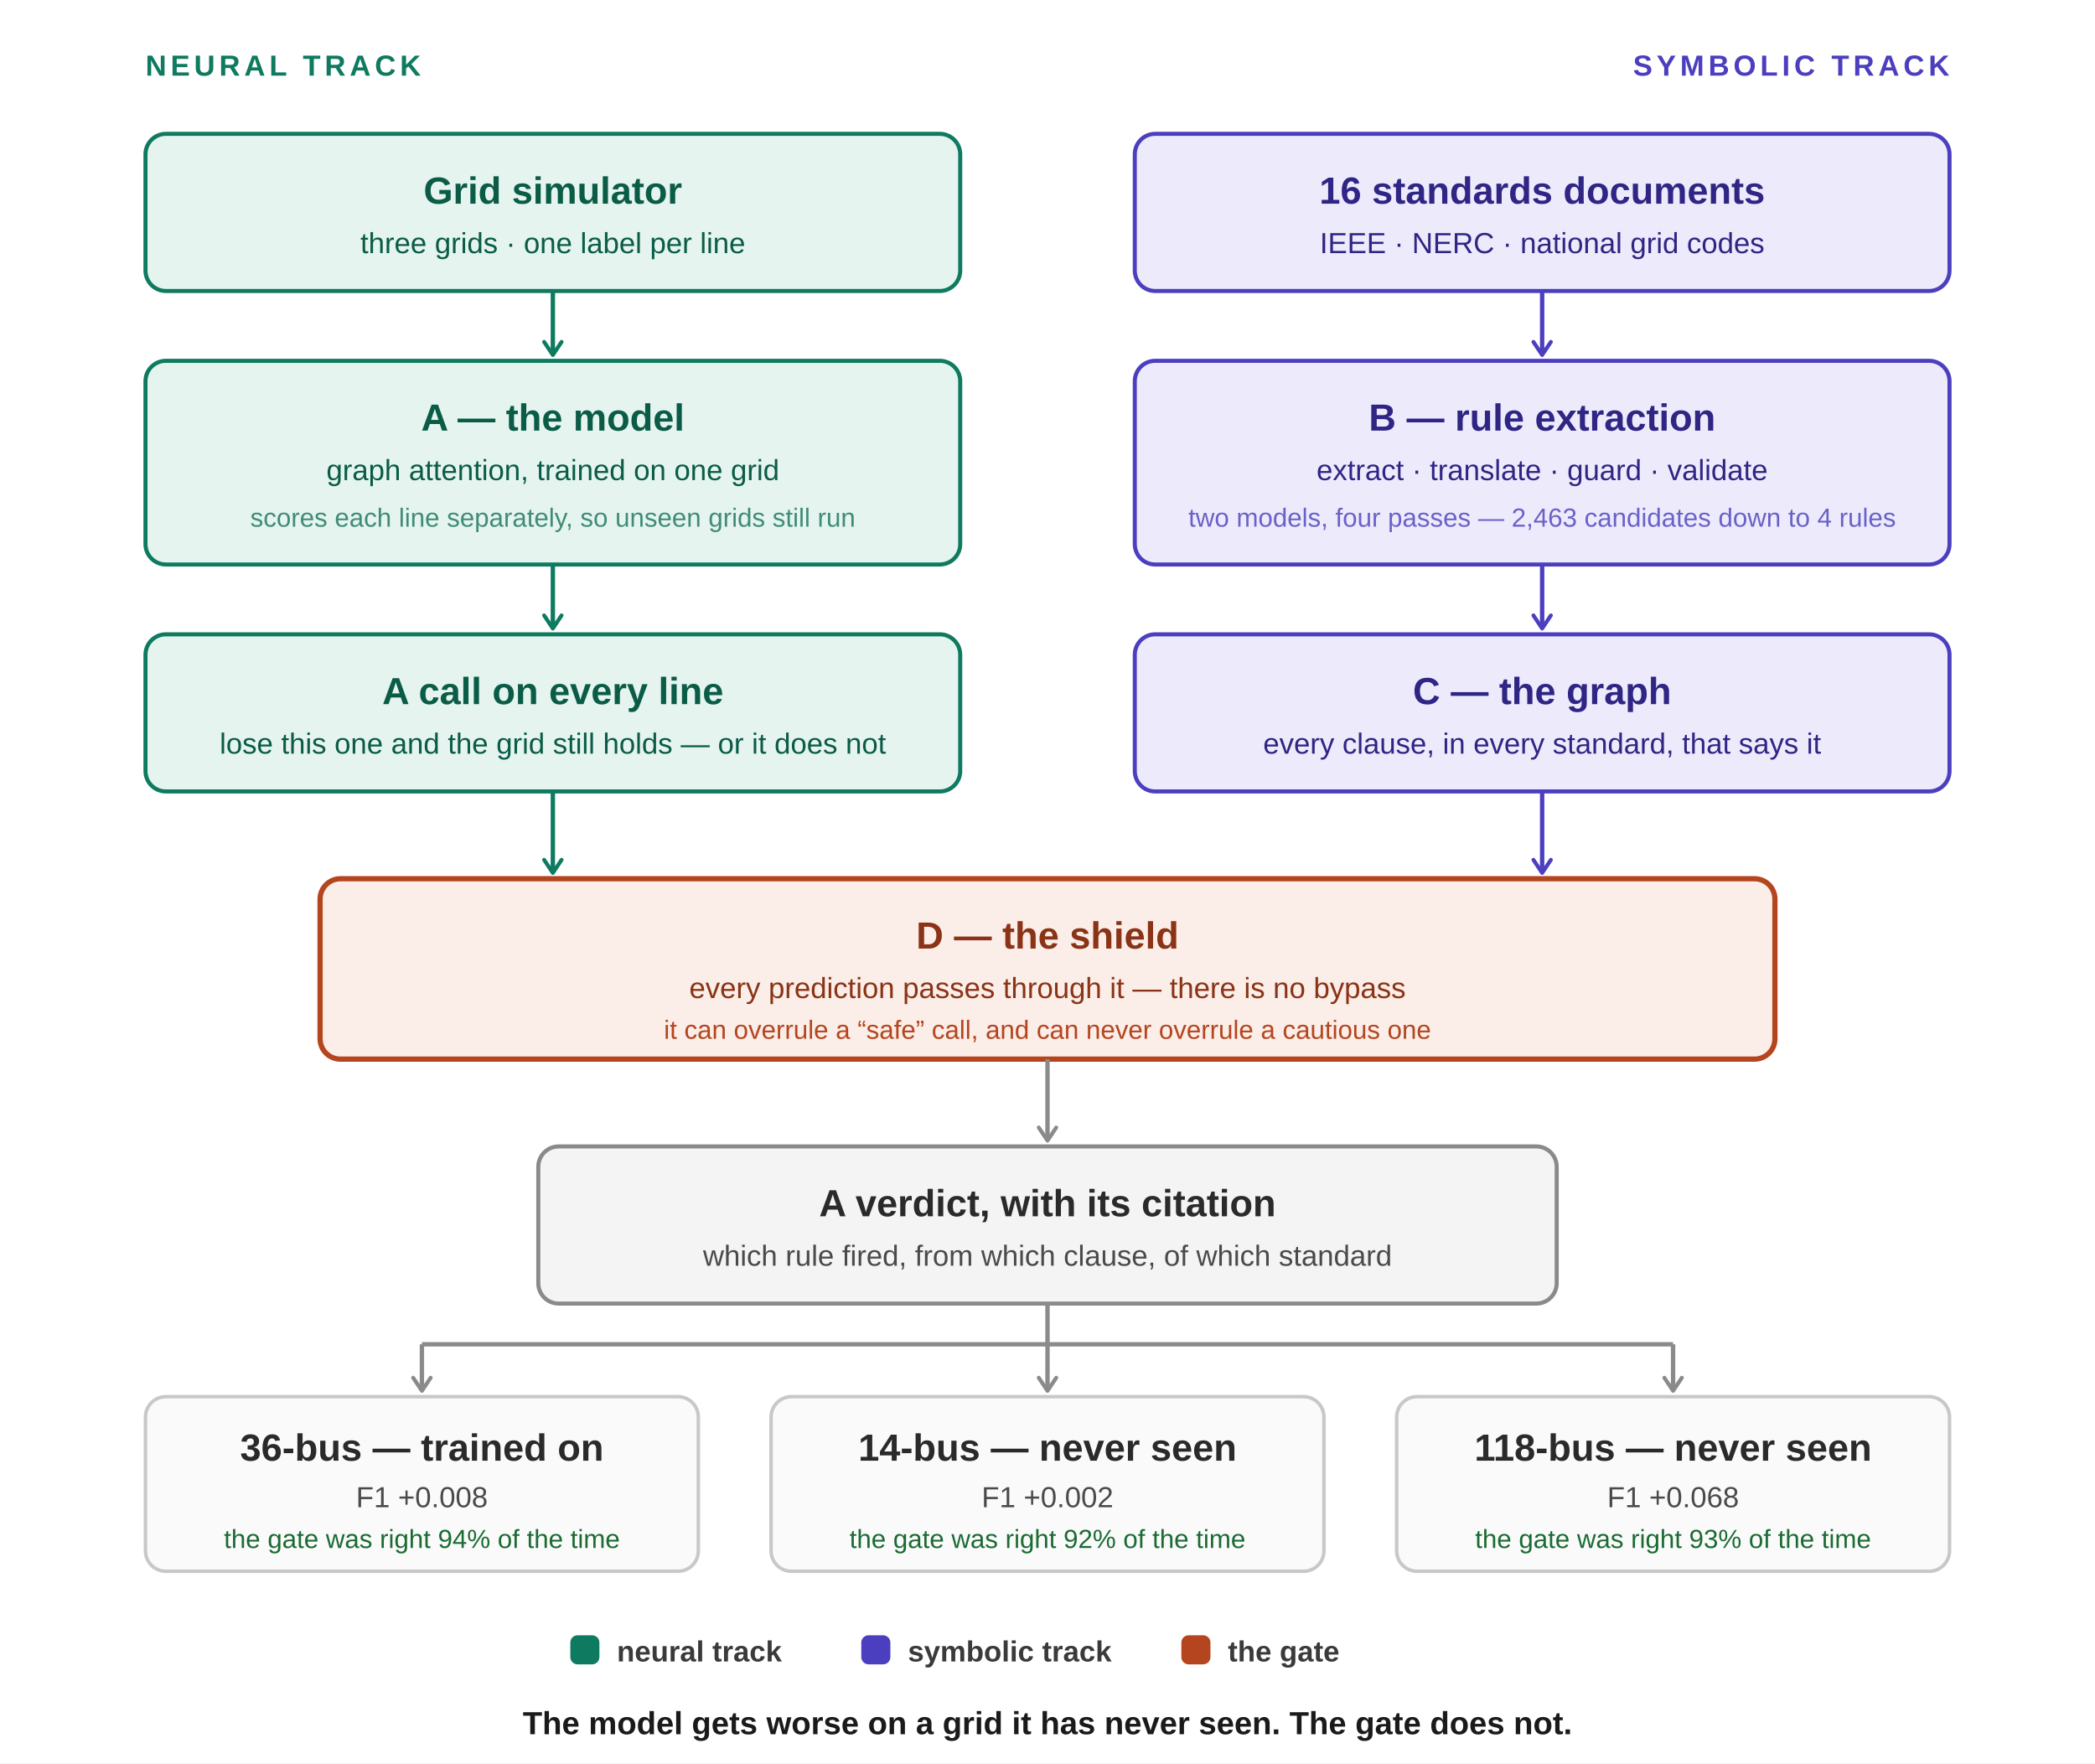
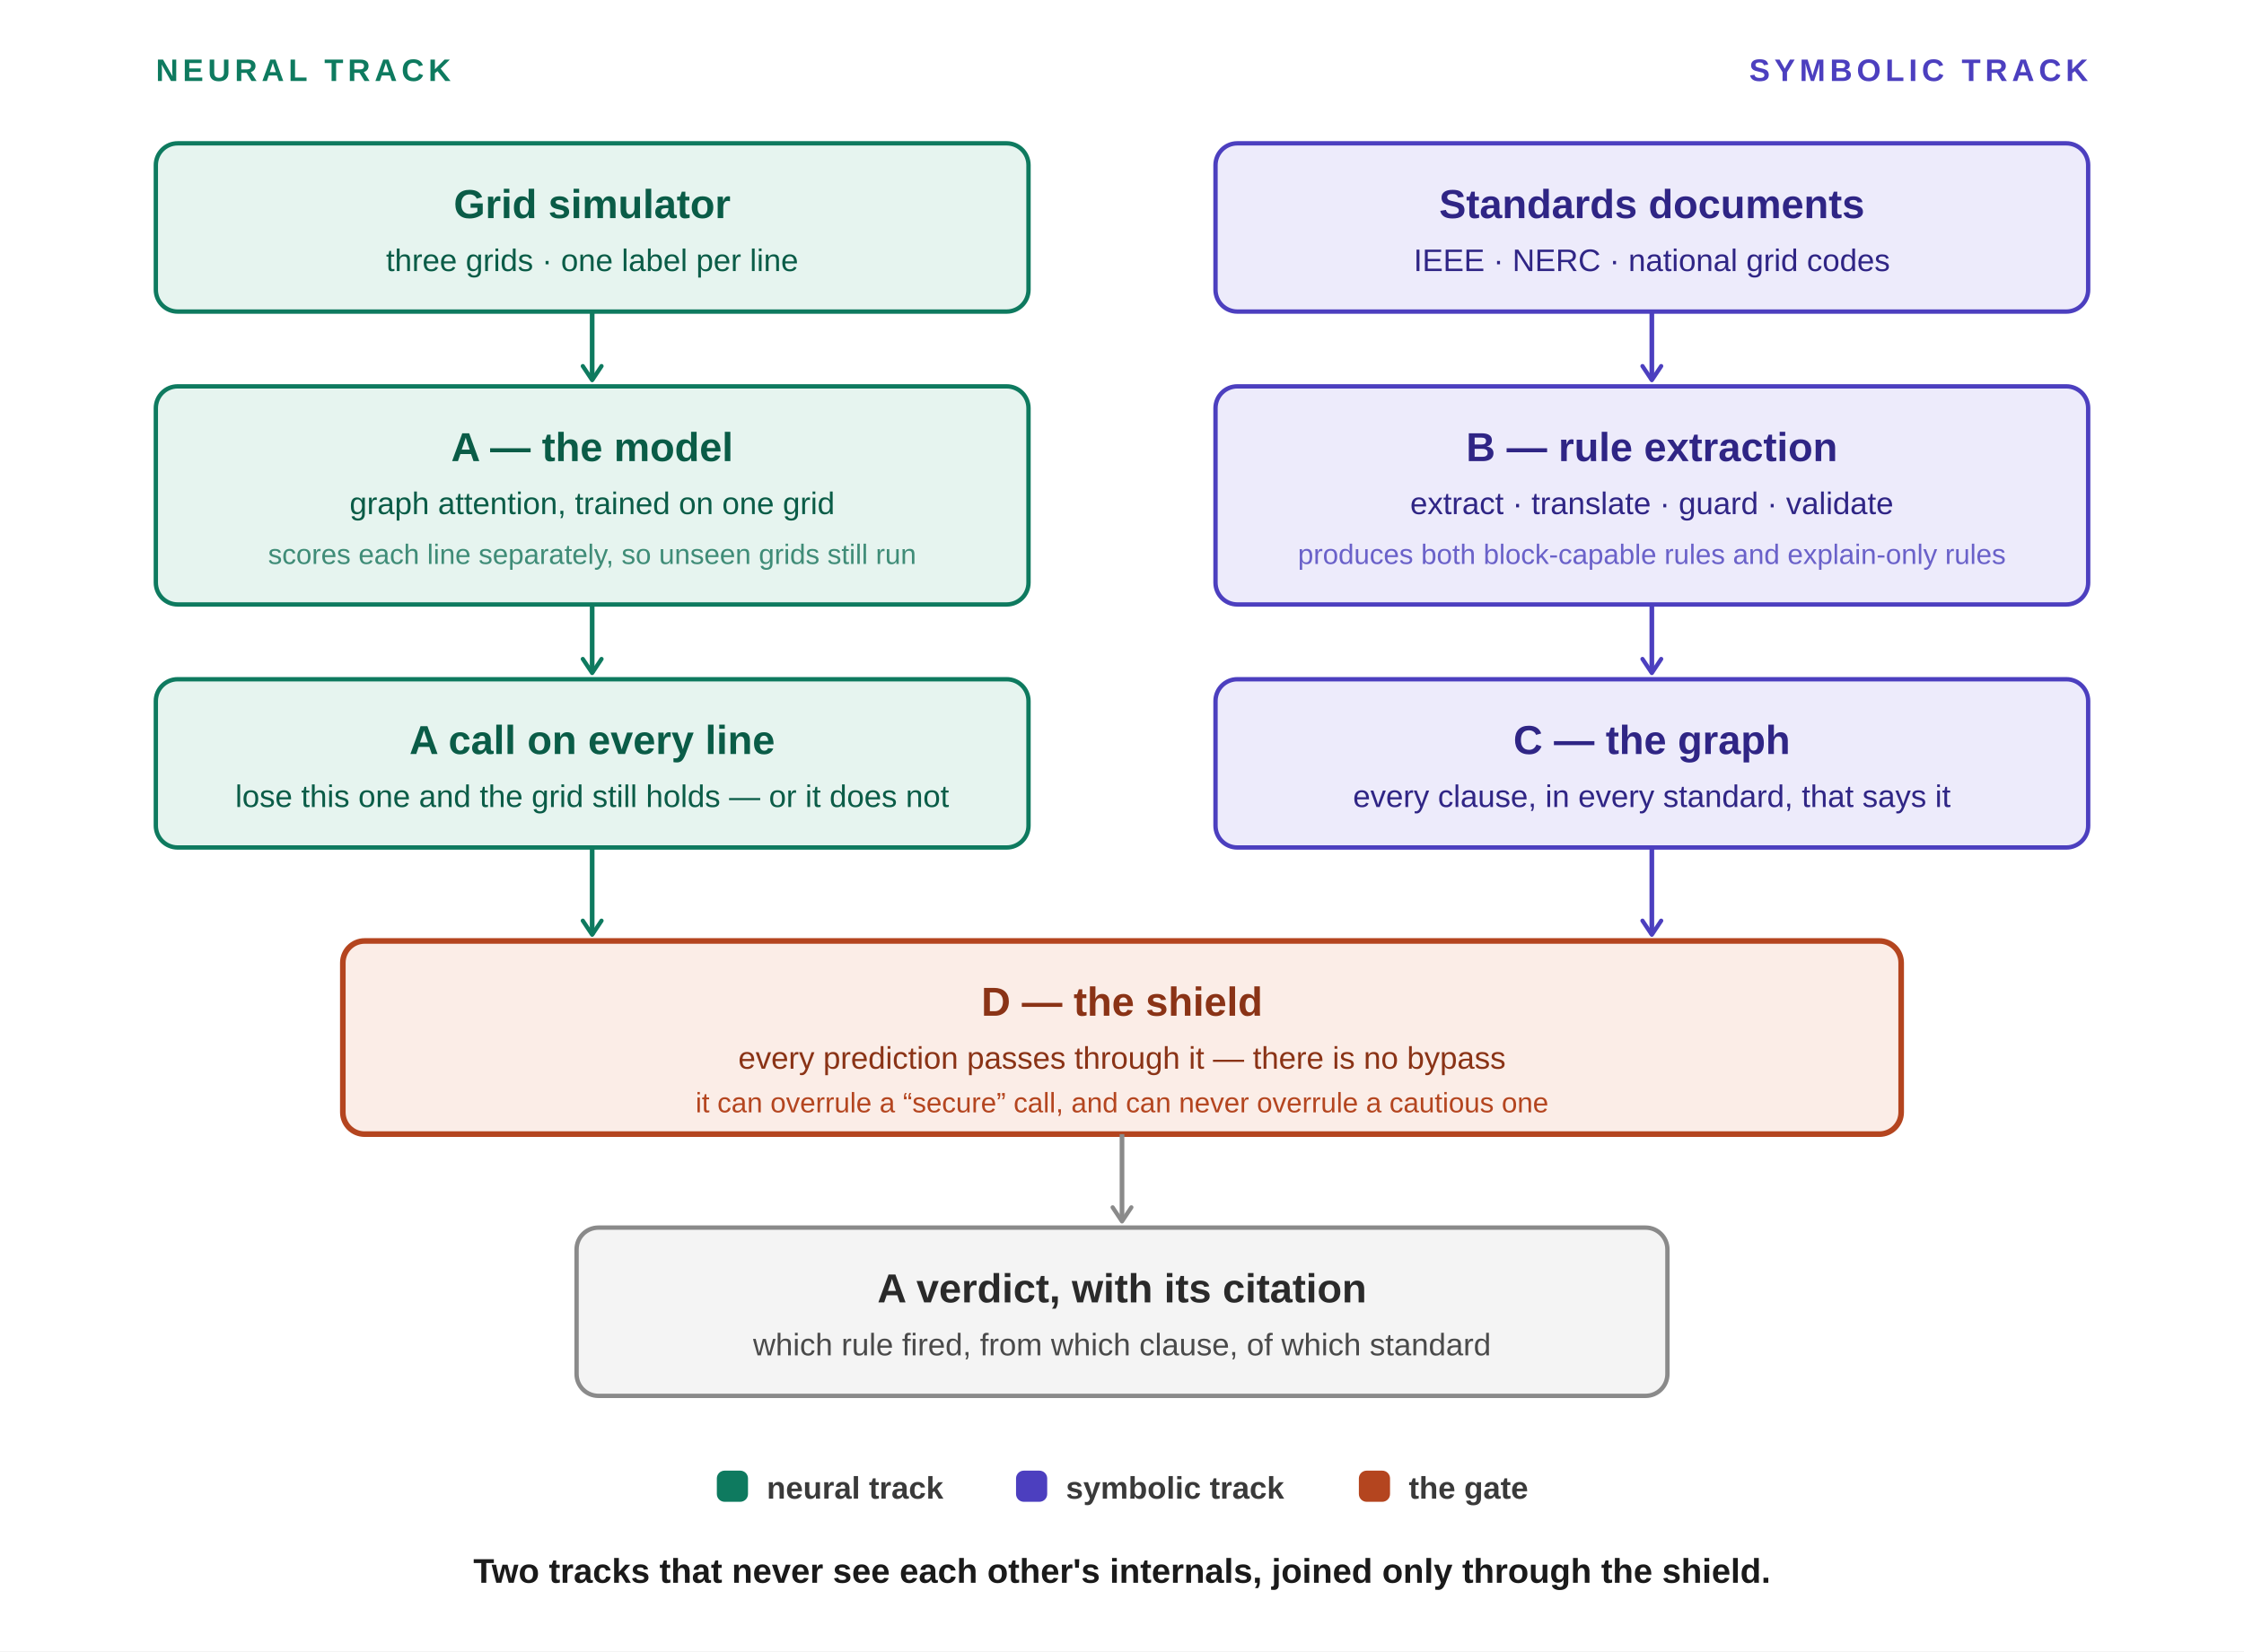
- <svg xmlns="http://www.w3.org/2000/svg" width="100%" viewBox="0 0 720 606">
+ <svg xmlns="http://www.w3.org/2000/svg" width="100%" viewBox="0 0 720 530">
  <defs>
    <marker id="a-n" viewBox="0 0 10 10" refX="8" refY="5" markerWidth="5" markerHeight="5" orient="auto-start-reverse">
      <path d="M2 1L8 5L2 9" fill="none" stroke="#0E7A5F" stroke-width="1.8" stroke-linecap="round" stroke-linejoin="round" />
    </marker>
    <marker id="a-s" viewBox="0 0 10 10" refX="8" refY="5" markerWidth="5" markerHeight="5" orient="auto-start-reverse">
      <path d="M2 1L8 5L2 9" fill="none" stroke="#4C3FBF" stroke-width="1.8" stroke-linecap="round" stroke-linejoin="round" />
    </marker>
    <marker id="a-g" viewBox="0 0 10 10" refX="8" refY="5" markerWidth="5" markerHeight="5" orient="auto-start-reverse">
      <path d="M2 1L8 5L2 9" fill="none" stroke="#8A8A8A" stroke-width="1.8" stroke-linecap="round" stroke-linejoin="round" />
    </marker>
    <style>
    text { font-family: Arial, Helvetica, sans-serif; }
    .t  { font-size: 13px; font-weight: 700; }
    .s  { font-size: 10px; font-weight: 400; }
    .m  { font-size: 9px;  font-weight: 400; }
    .lg { font-size: 10px; font-weight: 600; fill: #3a3a3a; }
    .kicker { font-size: 10px; font-weight: 700; letter-spacing: 1.4px; }
    .footb  { font-size: 11px; font-weight: 700; fill: #1a1a1a; }
    .fn { stroke: #0E7A5F; stroke-width: 1.5; fill: none; marker-end: url(#a-n); }
    .fs { stroke: #4C3FBF; stroke-width: 1.5; fill: none; marker-end: url(#a-s); }
    .fg { stroke: #8A8A8A; stroke-width: 1.5; fill: none; marker-end: url(#a-g); }
-     .fgp{ stroke: #8A8A8A; stroke-width: 1.5; fill: none; }
  </style>
  </defs>
-   <rect x="0" y="0" width="720" height="606" fill="#ffffff" />
+   <rect x="0" y="0" width="720" height="530" fill="#ffffff" />
  <text class="kicker" x="50" y="26" fill="#0E7A5F">NEURAL TRACK</text>
  <text class="kicker" x="670" y="26" text-anchor="end" fill="#4C3FBF">SYMBOLIC TRACK</text>
  <rect x="50" y="46" width="280" height="54" rx="7" fill="#E6F4EF" stroke="#0E7A5F" stroke-width="1.4" />
  <text class="t" x="190" y="70" text-anchor="middle" fill="#0A5C47">Grid simulator</text>
  <text class="s" x="190" y="87" text-anchor="middle" fill="#0A5C47">three grids · one label per line</text>
  <rect x="390" y="46" width="280" height="54" rx="7" fill="#EDEBFB" stroke="#4C3FBF" stroke-width="1.4" />
-   <text class="t" x="530" y="70" text-anchor="middle" fill="#2F2585">16 standards documents</text>
+   <text class="t" x="530" y="70" text-anchor="middle" fill="#2F2585">Standards documents</text>
  <text class="s" x="530" y="87" text-anchor="middle" fill="#2F2585">IEEE · NERC · national grid codes</text>
  <path class="fn" d="M190 100 V122" />
  <path class="fs" d="M530 100 V122" />
  <rect x="50" y="124" width="280" height="70" rx="7" fill="#E6F4EF" stroke="#0E7A5F" stroke-width="1.4" />
  <text class="t" x="190" y="148" text-anchor="middle" fill="#0A5C47">A — the model</text>
  <text class="s" x="190" y="165" text-anchor="middle" fill="#0A5C47">graph attention, trained on one grid</text>
  <text class="m" x="190" y="181" text-anchor="middle" fill="#3F8C77">scores each line separately, so unseen grids still run</text>
  <rect x="390" y="124" width="280" height="70" rx="7" fill="#EDEBFB" stroke="#4C3FBF" stroke-width="1.4" />
  <text class="t" x="530" y="148" text-anchor="middle" fill="#2F2585">B — rule extraction</text>
  <text class="s" x="530" y="165" text-anchor="middle" fill="#2F2585">extract · translate · guard · validate</text>
-   <text class="m" x="530" y="181" text-anchor="middle" fill="#6A61C9">two models, four passes — 2,463 candidates down to 4 rules</text>
+   <text class="m" x="530" y="181" text-anchor="middle" fill="#6A61C9">produces both block-capable rules and explain-only rules</text>
  <path class="fn" d="M190 194 V216" />
  <path class="fs" d="M530 194 V216" />
  <rect x="50" y="218" width="280" height="54" rx="7" fill="#E6F4EF" stroke="#0E7A5F" stroke-width="1.4" />
  <text class="t" x="190" y="242" text-anchor="middle" fill="#0A5C47">A call on every line</text>
  <text class="s" x="190" y="259" text-anchor="middle" fill="#0A5C47">lose this one and the grid still holds — or it does not</text>
  <rect x="390" y="218" width="280" height="54" rx="7" fill="#EDEBFB" stroke="#4C3FBF" stroke-width="1.4" />
  <text class="t" x="530" y="242" text-anchor="middle" fill="#2F2585">C — the graph</text>
  <text class="s" x="530" y="259" text-anchor="middle" fill="#2F2585">every clause, in every standard, that says it</text>
  <path class="fn" d="M190 272 V300" />
  <path class="fs" d="M530 272 V300" />
  <rect x="110" y="302" width="500" height="62" rx="7" fill="#FBEDE7" stroke="#B4451F" stroke-width="1.8" />
  <text class="t" x="360" y="326" text-anchor="middle" fill="#8A3316">D — the shield</text>
  <text class="s" x="360" y="343" text-anchor="middle" fill="#8A3316">every prediction passes through it — there is no bypass</text>
-   <text class="m" x="360" y="357" text-anchor="middle" fill="#B4451F">it can overrule a “safe” call, and can never overrule a cautious one</text>
+   <text class="m" x="360" y="357" text-anchor="middle" fill="#B4451F">it can overrule a “secure” call, and can never overrule a cautious one</text>
  <path class="fg" d="M360 364 V392" />
  <rect x="185" y="394" width="350" height="54" rx="7" fill="#F4F4F4" stroke="#8A8A8A" stroke-width="1.4" />
  <text class="t" x="360" y="418" text-anchor="middle" fill="#2a2a2a">A verdict, with its citation</text>
  <text class="s" x="360" y="435" text-anchor="middle" fill="#4a4a4a">which rule fired, from which clause, of which standard</text>
-   <path class="fgp" d="M360 448 V462 M145 462 H575" />
-   <path class="fg" d="M145 462 V478" />
-   <path class="fg" d="M360 462 V478" />
-   <path class="fg" d="M575 462 V478" />
-   <rect x="50" y="480" width="190" height="60" rx="7" fill="#FAFAFA" stroke="#C8C8C8" stroke-width="1.2" />
-   <text class="t" x="145" y="502" text-anchor="middle" fill="#2a2a2a">36-bus — trained on</text>
-   <text class="s" x="145" y="518" text-anchor="middle" fill="#4a4a4a">F1 +0.008</text>
-   <text class="m" x="145" y="532" text-anchor="middle" fill="#1B6B33">the gate was right 94% of the time</text>
-   <rect x="265" y="480" width="190" height="60" rx="7" fill="#FAFAFA" stroke="#C8C8C8" stroke-width="1.2" />
-   <text class="t" x="360" y="502" text-anchor="middle" fill="#2a2a2a">14-bus — never seen</text>
-   <text class="s" x="360" y="518" text-anchor="middle" fill="#4a4a4a">F1 +0.002</text>
-   <text class="m" x="360" y="532" text-anchor="middle" fill="#1B6B33">the gate was right 92% of the time</text>
-   <rect x="480" y="480" width="190" height="60" rx="7" fill="#FAFAFA" stroke="#C8C8C8" stroke-width="1.2" />
-   <text class="t" x="575" y="502" text-anchor="middle" fill="#2a2a2a">118-bus — never seen</text>
-   <text class="s" x="575" y="518" text-anchor="middle" fill="#4a4a4a">F1 +0.068</text>
-   <text class="m" x="575" y="532" text-anchor="middle" fill="#1B6B33">the gate was right 93% of the time</text>
-   <rect x="196" y="562" width="10" height="10" rx="2.5" fill="#0E7A5F" />
-   <text class="lg" x="212" y="571">neural track</text>
-   <rect x="296" y="562" width="10" height="10" rx="2.5" fill="#4C3FBF" />
-   <text class="lg" x="312" y="571">symbolic track</text>
-   <rect x="406" y="562" width="10" height="10" rx="2.5" fill="#B4451F" />
-   <text class="lg" x="422" y="571">the gate</text>
-   <text class="footb" x="360" y="596" text-anchor="middle">The model gets worse on a grid it has never seen. The gate does not.</text>
+   <rect x="230" y="472" width="10" height="10" rx="2.5" fill="#0E7A5F" />
+   <text class="lg" x="246" y="481">neural track</text>
+   <rect x="326" y="472" width="10" height="10" rx="2.5" fill="#4C3FBF" />
+   <text class="lg" x="342" y="481">symbolic track</text>
+   <rect x="436" y="472" width="10" height="10" rx="2.5" fill="#B4451F" />
+   <text class="lg" x="452" y="481">the gate</text>
+   <text class="footb" x="360" y="508" text-anchor="middle">Two tracks that never see each other's internals, joined only through the shield.</text>
</svg>
